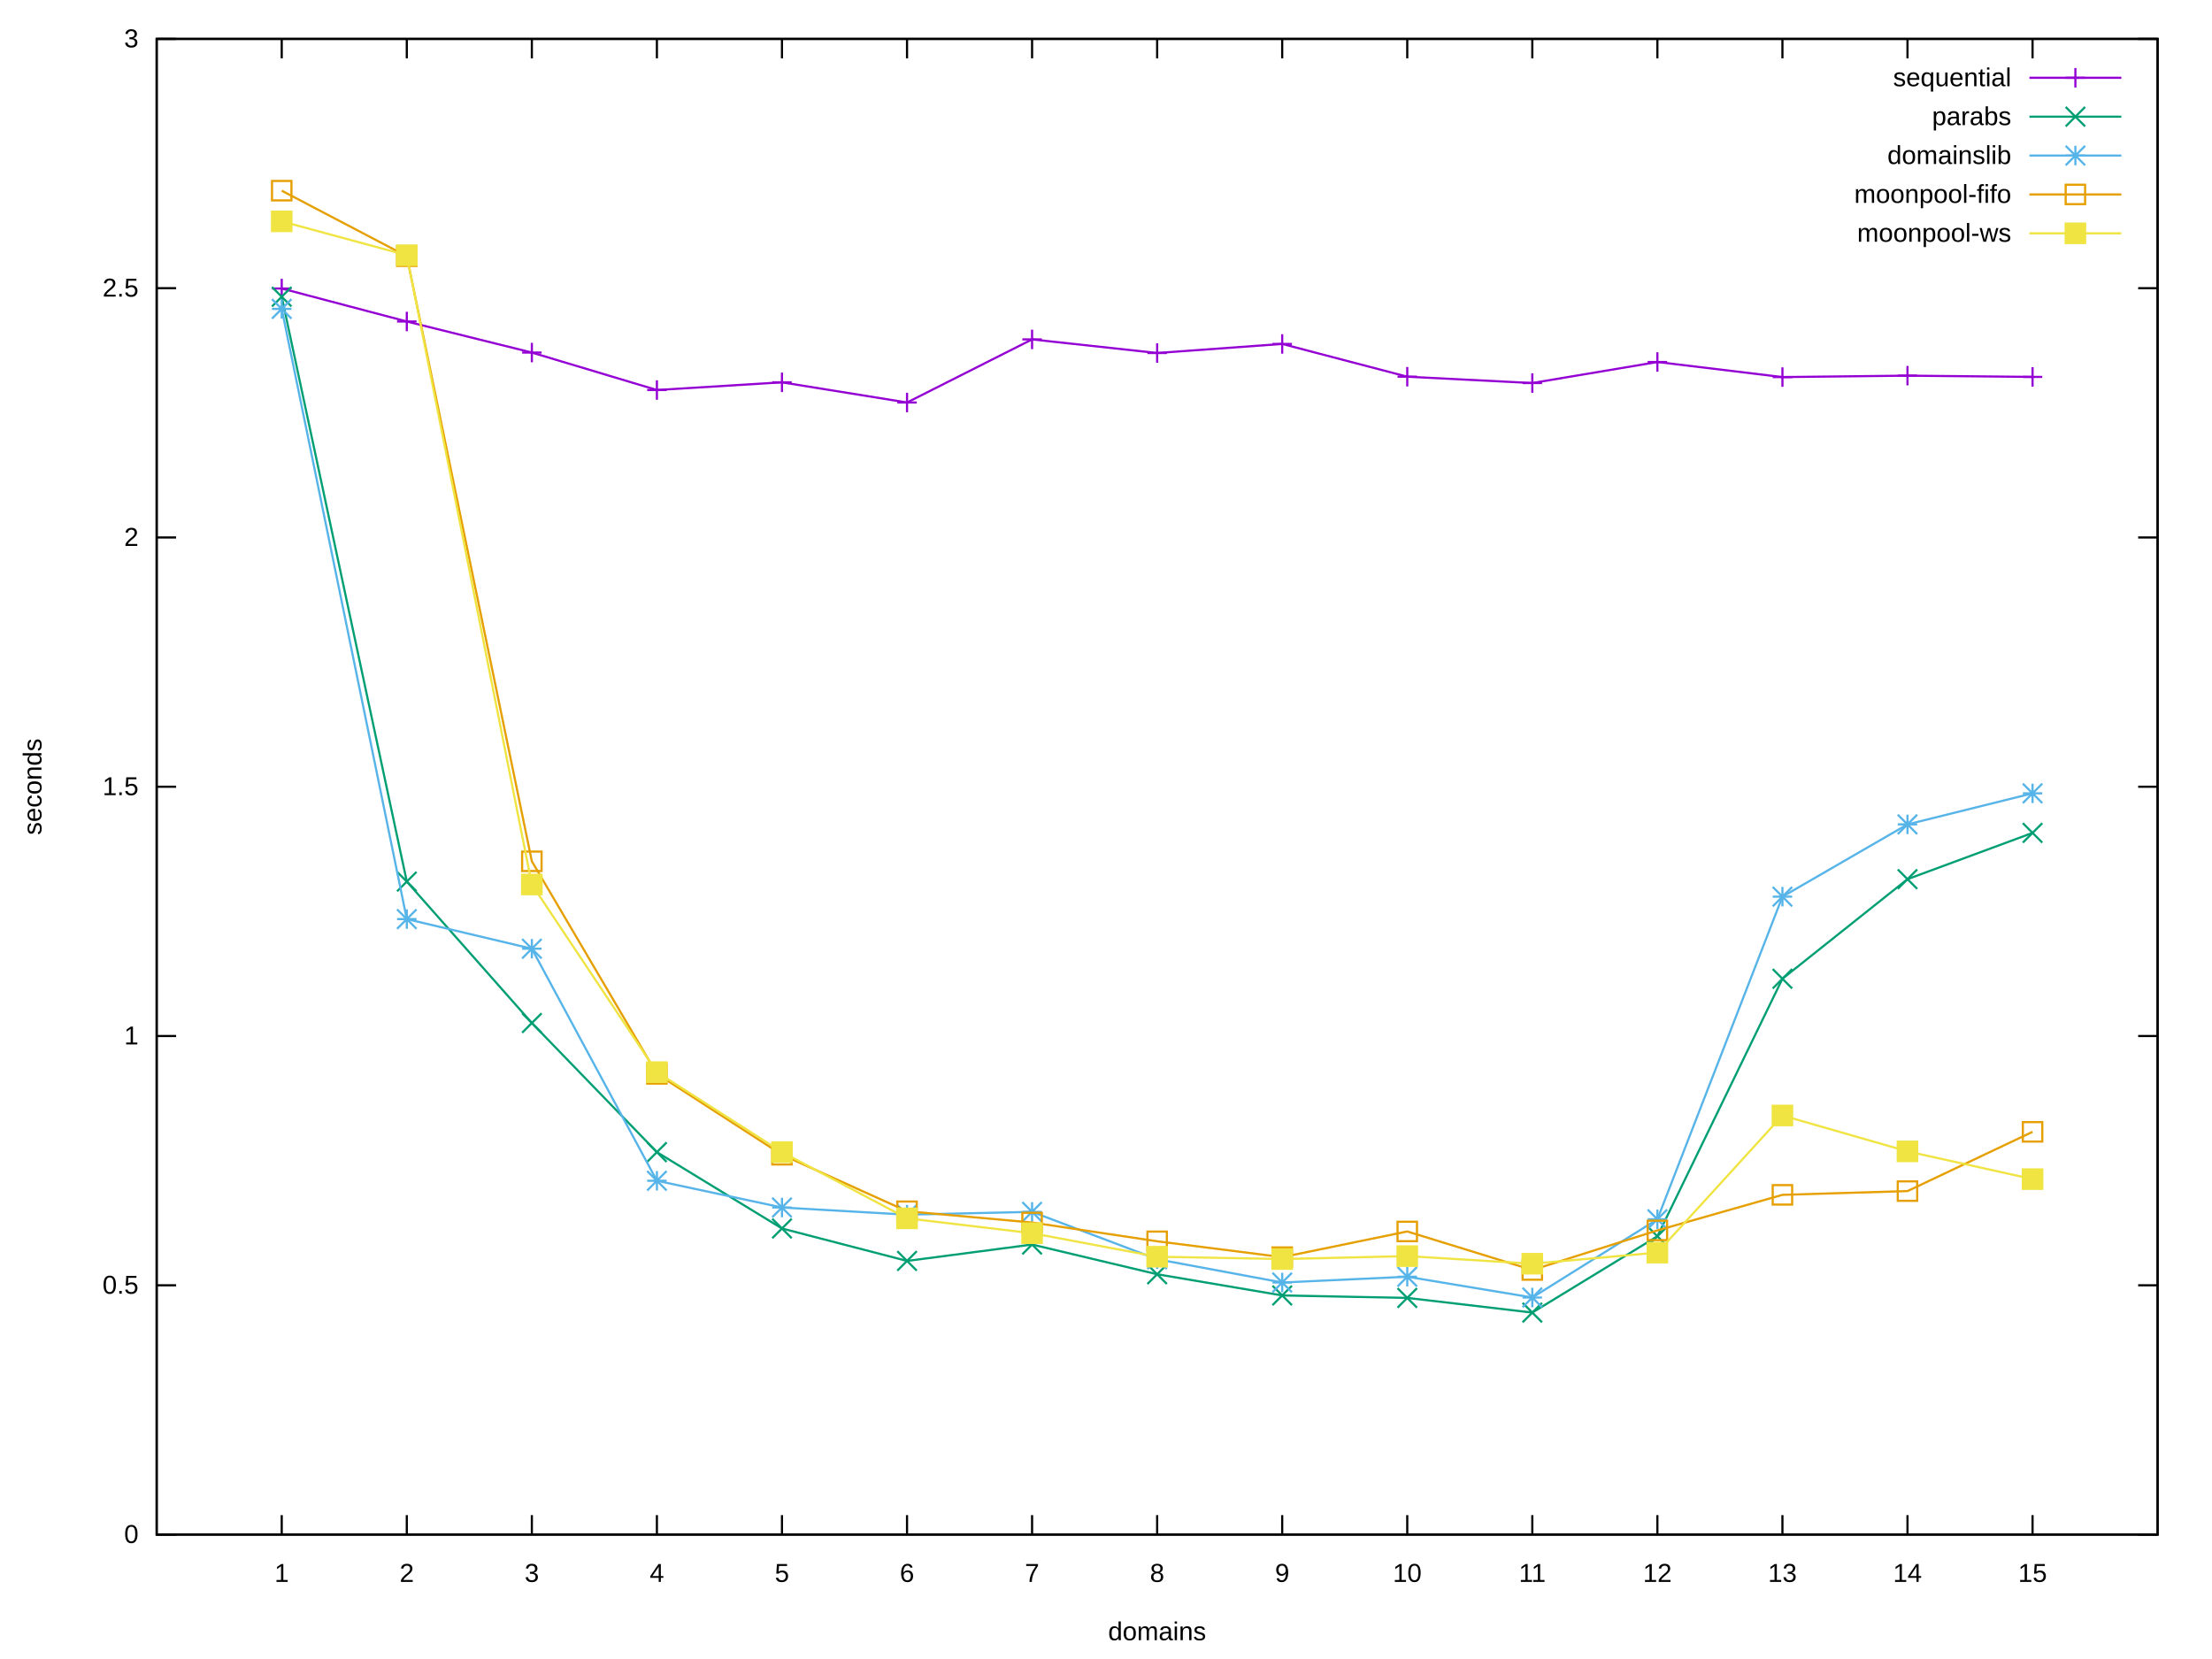
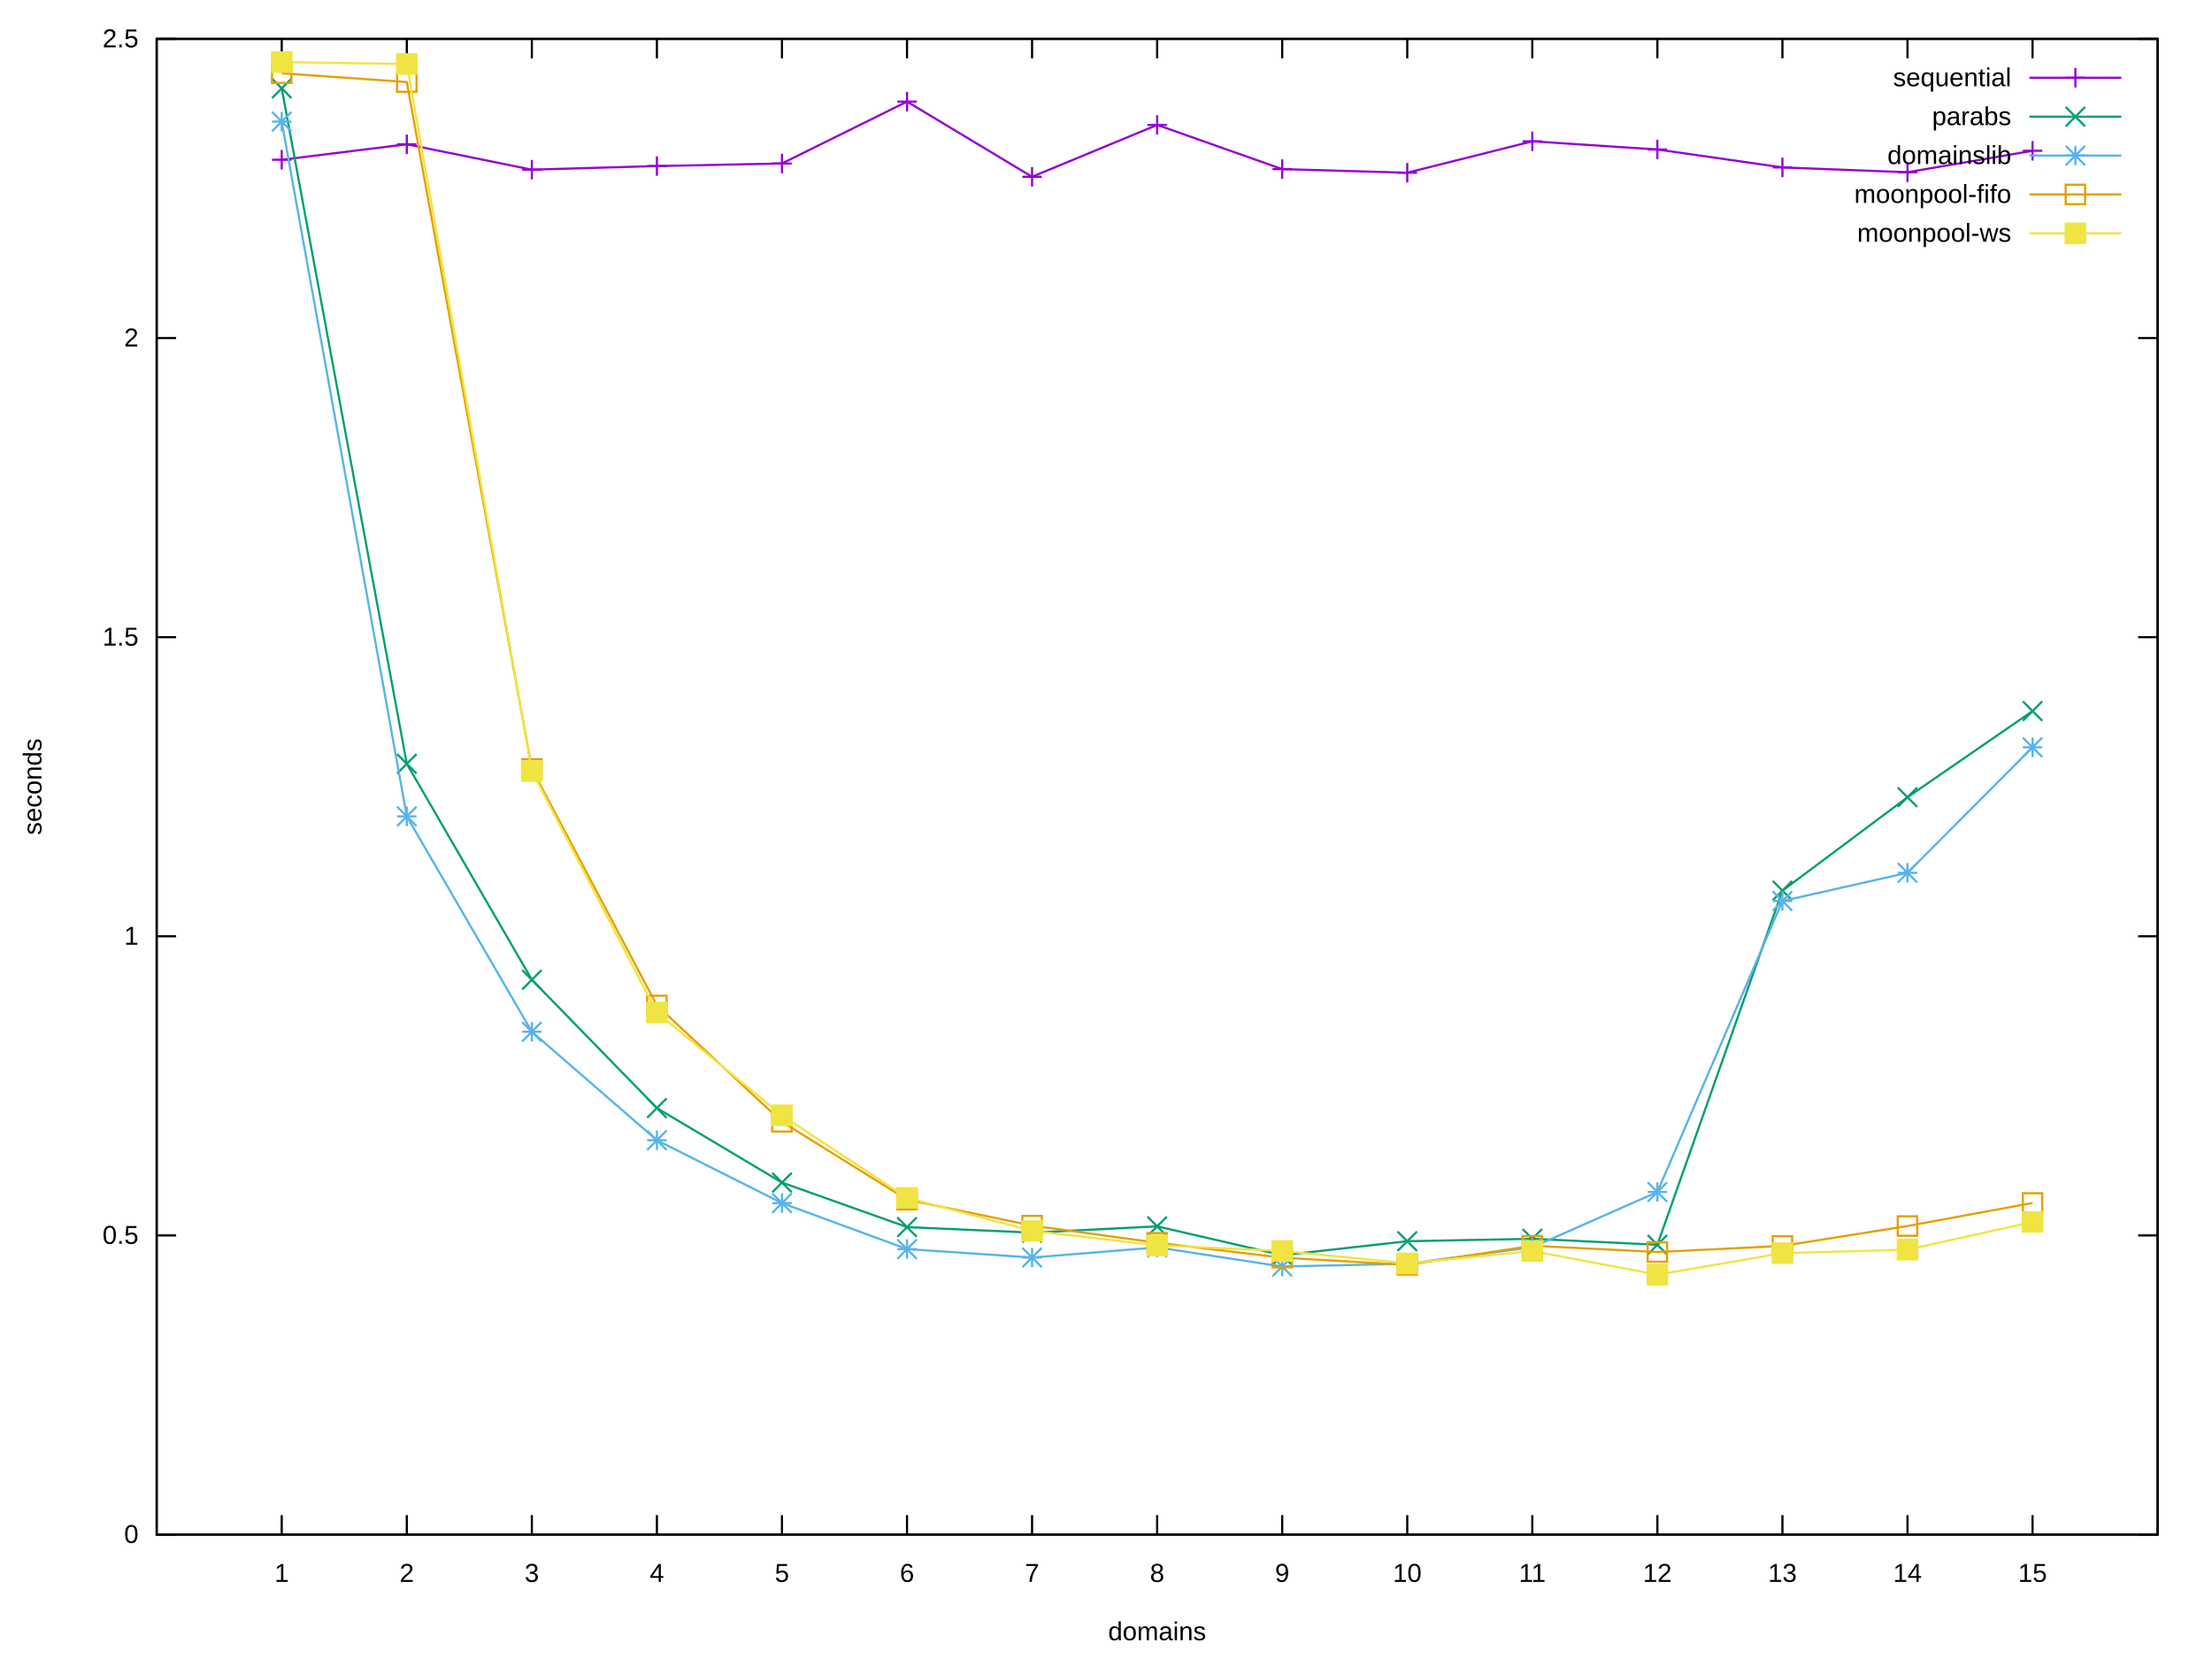
<svg xmlns="http://www.w3.org/2000/svg" xmlns:xlink="http://www.w3.org/1999/xlink" viewBox="0 0 1024 768">
  <g id="gnuplot_canvas">
    <rect x="0" y="0" width="1024" height="768" fill="#ffffff" />
    <defs>
      <circle id="gpDot" r="0.5" stroke-width="0.5" stroke="currentColor" />
      <path id="gpPt0" stroke-width="0.222" stroke="currentColor" d="M-1,0 h2 M0,-1 v2" />
      <path id="gpPt1" stroke-width="0.222" stroke="currentColor" d="M-1,-1 L1,1 M1,-1 L-1,1" />
      <path id="gpPt2" stroke-width="0.222" stroke="currentColor" d="M-1,0 L1,0 M0,-1 L0,1 M-1,-1 L1,1 M-1,1 L1,-1" />
      <rect id="gpPt3" stroke-width="0.222" stroke="currentColor" x="-1" y="-1" width="2" height="2" />
      <rect id="gpPt4" stroke-width="0.222" stroke="currentColor" fill="currentColor" x="-1" y="-1" width="2" height="2" />
      <circle id="gpPt5" stroke-width="0.222" stroke="currentColor" cx="0" cy="0" r="1" />
      <use xlink:href="#gpPt5" id="gpPt6" fill="currentColor" stroke="none" />
      <path id="gpPt7" stroke-width="0.222" stroke="currentColor" d="M0,-1.33 L-1.33,0.67 L1.33,0.67 z" />
      <use xlink:href="#gpPt7" id="gpPt8" fill="currentColor" stroke="none" />
      <use xlink:href="#gpPt7" id="gpPt9" stroke="currentColor" transform="rotate(180)" />
      <use xlink:href="#gpPt9" id="gpPt10" fill="currentColor" stroke="none" />
      <use xlink:href="#gpPt3" id="gpPt11" stroke="currentColor" transform="rotate(45)" />
      <use xlink:href="#gpPt11" id="gpPt12" fill="currentColor" stroke="none" />
      <path id="gpPt13" stroke-width="0.222" stroke="currentColor" d="M0,1.330 L1.265,0.411 L0.782,-1.067 L-0.782,-1.076 L-1.265,0.411 z" />
      <use xlink:href="#gpPt13" id="gpPt14" fill="currentColor" stroke="none" />
      <filter id="textbox" filterUnits="objectBoundingBox" x="0" y="0" height="1" width="1">
        <feFlood flood-color="#FFFFFF" flood-opacity="1" result="bgnd" />
        <feComposite in="SourceGraphic" in2="bgnd" operator="atop" />
      </filter>
      <filter id="greybox" filterUnits="objectBoundingBox" x="0" y="0" height="1" width="1">
        <feFlood flood-color="lightgrey" flood-opacity="1" result="grey" />
        <feComposite in="SourceGraphic" in2="grey" operator="atop" />
      </filter>
    </defs>
    <g fill="none" color="#FFFFFF" stroke="currentColor" stroke-width="1.00" stroke-linecap="butt" stroke-linejoin="miter">
</g>
    <g fill="none" color="black" stroke="currentColor" stroke-width="1.00" stroke-linecap="butt" stroke-linejoin="miter">
      <path stroke="black" d="M72.53,710.40 L81.53,710.40 M998.82,710.40 L989.82,710.40  " />
      <g transform="translate(64.14,714.30)" stroke="none" fill="black" font-family="Arial" font-size="12.00" text-anchor="end">
        <text>
          <tspan font-family="Arial"> 0</tspan>
        </text>
      </g>
    </g>
    <g fill="none" color="black" stroke="currentColor" stroke-width="1.00" stroke-linecap="butt" stroke-linejoin="miter">
-       <path stroke="black" d="M72.53,595.00 L81.53,595.00 M998.82,595.00 L989.82,595.00  " />
-       <g transform="translate(64.14,598.90)" stroke="none" fill="black" font-family="Arial" font-size="12.00" text-anchor="end">
+       <path stroke="black" d="M72.53,571.92 L81.53,571.92 M998.82,571.92 L989.82,571.92  " />
+       <g transform="translate(64.14,575.82)" stroke="none" fill="black" font-family="Arial" font-size="12.00" text-anchor="end">
        <text>
          <tspan font-family="Arial"> 0.5</tspan>
        </text>
      </g>
    </g>
    <g fill="none" color="black" stroke="currentColor" stroke-width="1.00" stroke-linecap="butt" stroke-linejoin="miter">
-       <path stroke="black" d="M72.53,479.60 L81.53,479.60 M998.82,479.60 L989.82,479.60  " />
-       <g transform="translate(64.14,483.50)" stroke="none" fill="black" font-family="Arial" font-size="12.00" text-anchor="end">
+       <path stroke="black" d="M72.53,433.44 L81.53,433.44 M998.82,433.44 L989.82,433.44  " />
+       <g transform="translate(64.14,437.34)" stroke="none" fill="black" font-family="Arial" font-size="12.00" text-anchor="end">
        <text>
          <tspan font-family="Arial"> 1</tspan>
        </text>
      </g>
    </g>
    <g fill="none" color="black" stroke="currentColor" stroke-width="1.00" stroke-linecap="butt" stroke-linejoin="miter">
-       <path stroke="black" d="M72.53,364.20 L81.53,364.20 M998.82,364.20 L989.82,364.20  " />
-       <g transform="translate(64.14,368.10)" stroke="none" fill="black" font-family="Arial" font-size="12.00" text-anchor="end">
+       <path stroke="black" d="M72.53,294.97 L81.53,294.97 M998.82,294.97 L989.82,294.97  " />
+       <g transform="translate(64.14,298.87)" stroke="none" fill="black" font-family="Arial" font-size="12.00" text-anchor="end">
        <text>
          <tspan font-family="Arial"> 1.5</tspan>
        </text>
      </g>
    </g>
    <g fill="none" color="black" stroke="currentColor" stroke-width="1.00" stroke-linecap="butt" stroke-linejoin="miter">
-       <path stroke="black" d="M72.53,248.81 L81.53,248.81 M998.82,248.81 L989.82,248.81  " />
-       <g transform="translate(64.14,252.71)" stroke="none" fill="black" font-family="Arial" font-size="12.00" text-anchor="end">
+       <path stroke="black" d="M72.53,156.49 L81.53,156.49 M998.82,156.49 L989.82,156.49  " />
+       <g transform="translate(64.14,160.39)" stroke="none" fill="black" font-family="Arial" font-size="12.00" text-anchor="end">
        <text>
          <tspan font-family="Arial"> 2</tspan>
-         </text>
-       </g>
-     </g>
-     <g fill="none" color="black" stroke="currentColor" stroke-width="1.00" stroke-linecap="butt" stroke-linejoin="miter">
-       <path stroke="black" d="M72.53,133.41 L81.53,133.41 M998.82,133.41 L989.82,133.41  " />
-       <g transform="translate(64.14,137.31)" stroke="none" fill="black" font-family="Arial" font-size="12.00" text-anchor="end">
-         <text>
-           <tspan font-family="Arial"> 2.5</tspan>
        </text>
      </g>
    </g>
    <g fill="none" color="black" stroke="currentColor" stroke-width="1.00" stroke-linecap="butt" stroke-linejoin="miter">
      <path stroke="black" d="M72.53,18.01 L81.53,18.01 M998.82,18.01 L989.82,18.01  " />
      <g transform="translate(64.14,21.91)" stroke="none" fill="black" font-family="Arial" font-size="12.00" text-anchor="end">
        <text>
-           <tspan font-family="Arial"> 3</tspan>
+           <tspan font-family="Arial"> 2.5</tspan>
        </text>
      </g>
    </g>
    <g fill="none" color="black" stroke="currentColor" stroke-width="1.00" stroke-linecap="butt" stroke-linejoin="miter">
      <path stroke="black" d="M130.42,710.40 L130.42,701.40 M130.42,18.01 L130.42,27.01  " />
      <g transform="translate(130.42,732.30)" stroke="none" fill="black" font-family="Arial" font-size="12.00" text-anchor="middle">
        <text>
          <tspan font-family="Arial"> 1</tspan>
        </text>
      </g>
    </g>
    <g fill="none" color="black" stroke="currentColor" stroke-width="1.00" stroke-linecap="butt" stroke-linejoin="miter">
      <path stroke="black" d="M188.32,710.40 L188.32,701.40 M188.32,18.01 L188.32,27.01  " />
      <g transform="translate(188.32,732.30)" stroke="none" fill="black" font-family="Arial" font-size="12.00" text-anchor="middle">
        <text>
          <tspan font-family="Arial"> 2</tspan>
        </text>
      </g>
    </g>
    <g fill="none" color="black" stroke="currentColor" stroke-width="1.00" stroke-linecap="butt" stroke-linejoin="miter">
      <path stroke="black" d="M246.21,710.40 L246.21,701.40 M246.21,18.01 L246.21,27.01  " />
      <g transform="translate(246.21,732.30)" stroke="none" fill="black" font-family="Arial" font-size="12.00" text-anchor="middle">
        <text>
          <tspan font-family="Arial"> 3</tspan>
        </text>
      </g>
    </g>
    <g fill="none" color="black" stroke="currentColor" stroke-width="1.00" stroke-linecap="butt" stroke-linejoin="miter">
      <path stroke="black" d="M304.10,710.40 L304.10,701.40 M304.10,18.01 L304.10,27.01  " />
      <g transform="translate(304.10,732.30)" stroke="none" fill="black" font-family="Arial" font-size="12.00" text-anchor="middle">
        <text>
          <tspan font-family="Arial"> 4</tspan>
        </text>
      </g>
    </g>
    <g fill="none" color="black" stroke="currentColor" stroke-width="1.00" stroke-linecap="butt" stroke-linejoin="miter">
      <path stroke="black" d="M362.00,710.40 L362.00,701.40 M362.00,18.01 L362.00,27.01  " />
      <g transform="translate(362.00,732.30)" stroke="none" fill="black" font-family="Arial" font-size="12.00" text-anchor="middle">
        <text>
          <tspan font-family="Arial"> 5</tspan>
        </text>
      </g>
    </g>
    <g fill="none" color="black" stroke="currentColor" stroke-width="1.00" stroke-linecap="butt" stroke-linejoin="miter">
      <path stroke="black" d="M419.89,710.40 L419.89,701.40 M419.89,18.01 L419.89,27.01  " />
      <g transform="translate(419.89,732.30)" stroke="none" fill="black" font-family="Arial" font-size="12.00" text-anchor="middle">
        <text>
          <tspan font-family="Arial"> 6</tspan>
        </text>
      </g>
    </g>
    <g fill="none" color="black" stroke="currentColor" stroke-width="1.00" stroke-linecap="butt" stroke-linejoin="miter">
      <path stroke="black" d="M477.78,710.40 L477.78,701.40 M477.78,18.01 L477.78,27.01  " />
      <g transform="translate(477.78,732.30)" stroke="none" fill="black" font-family="Arial" font-size="12.00" text-anchor="middle">
        <text>
          <tspan font-family="Arial"> 7</tspan>
        </text>
      </g>
    </g>
    <g fill="none" color="black" stroke="currentColor" stroke-width="1.00" stroke-linecap="butt" stroke-linejoin="miter">
      <path stroke="black" d="M535.68,710.40 L535.68,701.40 M535.68,18.01 L535.68,27.01  " />
      <g transform="translate(535.68,732.30)" stroke="none" fill="black" font-family="Arial" font-size="12.00" text-anchor="middle">
        <text>
          <tspan font-family="Arial"> 8</tspan>
        </text>
      </g>
    </g>
    <g fill="none" color="black" stroke="currentColor" stroke-width="1.00" stroke-linecap="butt" stroke-linejoin="miter">
      <path stroke="black" d="M593.57,710.40 L593.57,701.40 M593.57,18.01 L593.57,27.01  " />
      <g transform="translate(593.57,732.30)" stroke="none" fill="black" font-family="Arial" font-size="12.00" text-anchor="middle">
        <text>
          <tspan font-family="Arial"> 9</tspan>
        </text>
      </g>
    </g>
    <g fill="none" color="black" stroke="currentColor" stroke-width="1.00" stroke-linecap="butt" stroke-linejoin="miter">
      <path stroke="black" d="M651.46,710.40 L651.46,701.40 M651.46,18.01 L651.46,27.01  " />
      <g transform="translate(651.46,732.30)" stroke="none" fill="black" font-family="Arial" font-size="12.00" text-anchor="middle">
        <text>
          <tspan font-family="Arial"> 10</tspan>
        </text>
      </g>
    </g>
    <g fill="none" color="black" stroke="currentColor" stroke-width="1.00" stroke-linecap="butt" stroke-linejoin="miter">
      <path stroke="black" d="M709.35,710.40 L709.35,701.40 M709.35,18.01 L709.35,27.01  " />
      <g transform="translate(709.35,732.30)" stroke="none" fill="black" font-family="Arial" font-size="12.00" text-anchor="middle">
        <text>
          <tspan font-family="Arial"> 11</tspan>
        </text>
      </g>
    </g>
    <g fill="none" color="black" stroke="currentColor" stroke-width="1.00" stroke-linecap="butt" stroke-linejoin="miter">
      <path stroke="black" d="M767.25,710.40 L767.25,701.40 M767.25,18.01 L767.25,27.01  " />
      <g transform="translate(767.25,732.30)" stroke="none" fill="black" font-family="Arial" font-size="12.00" text-anchor="middle">
        <text>
          <tspan font-family="Arial"> 12</tspan>
        </text>
      </g>
    </g>
    <g fill="none" color="black" stroke="currentColor" stroke-width="1.00" stroke-linecap="butt" stroke-linejoin="miter">
      <path stroke="black" d="M825.14,710.40 L825.14,701.40 M825.14,18.01 L825.14,27.01  " />
      <g transform="translate(825.14,732.30)" stroke="none" fill="black" font-family="Arial" font-size="12.00" text-anchor="middle">
        <text>
          <tspan font-family="Arial"> 13</tspan>
        </text>
      </g>
    </g>
    <g fill="none" color="black" stroke="currentColor" stroke-width="1.00" stroke-linecap="butt" stroke-linejoin="miter">
      <path stroke="black" d="M883.03,710.40 L883.03,701.40 M883.03,18.01 L883.03,27.01  " />
      <g transform="translate(883.03,732.30)" stroke="none" fill="black" font-family="Arial" font-size="12.00" text-anchor="middle">
        <text>
          <tspan font-family="Arial"> 14</tspan>
        </text>
      </g>
    </g>
    <g fill="none" color="black" stroke="currentColor" stroke-width="1.00" stroke-linecap="butt" stroke-linejoin="miter">
      <path stroke="black" d="M940.93,710.40 L940.93,701.40 M940.93,18.01 L940.93,27.01  " />
      <g transform="translate(940.93,732.30)" stroke="none" fill="black" font-family="Arial" font-size="12.00" text-anchor="middle">
        <text>
          <tspan font-family="Arial"> 15</tspan>
        </text>
      </g>
    </g>
    <g fill="none" color="black" stroke="currentColor" stroke-width="1.00" stroke-linecap="butt" stroke-linejoin="miter">
</g>
    <g fill="none" color="black" stroke="currentColor" stroke-width="1.00" stroke-linecap="butt" stroke-linejoin="miter">
      <path stroke="black" d="M72.53,18.01 L72.53,710.40 L998.82,710.40 L998.82,18.01 L72.53,18.01 Z  " />
    </g>
    <g fill="none" color="black" stroke="currentColor" stroke-width="1.00" stroke-linecap="butt" stroke-linejoin="miter">
</g>
    <g id="gnuplot_plot_1">
      <g fill="none" color="black" stroke="currentColor" stroke-width="1.00" stroke-linecap="butt" stroke-linejoin="miter">
        <g transform="translate(931.09,39.91)" stroke="none" fill="black" font-family="Arial" font-size="12.00" text-anchor="end">
          <text>
            <tspan font-family="Arial">sequential</tspan>
          </text>
        </g>
      </g>
      <g fill="none" color="black" stroke="currentColor" stroke-width="1.00" stroke-linecap="butt" stroke-linejoin="miter">
-         <path stroke="rgb(148,   0, 211)" d="M939.48,36.01 L982.04,36.01 M130.42,133.56 L188.32,148.83 L246.21,163.21 L304.10,180.55 L362.00,176.99 L419.89,186.33   L477.78,157.12 L535.68,163.42 L593.57,159.22 L651.46,174.38 L709.35,177.32 L767.25,167.58 L825.14,174.56 L883.03,173.90   L940.93,174.48  " />
-         <use xlink:href="#gpPt0" transform="translate(130.42,133.56) scale(4.50)" color="rgb(148,   0, 211)" />
-         <use xlink:href="#gpPt0" transform="translate(188.32,148.83) scale(4.50)" color="rgb(148,   0, 211)" />
-         <use xlink:href="#gpPt0" transform="translate(246.21,163.21) scale(4.50)" color="rgb(148,   0, 211)" />
-         <use xlink:href="#gpPt0" transform="translate(304.10,180.55) scale(4.50)" color="rgb(148,   0, 211)" />
-         <use xlink:href="#gpPt0" transform="translate(362.00,176.99) scale(4.50)" color="rgb(148,   0, 211)" />
-         <use xlink:href="#gpPt0" transform="translate(419.89,186.33) scale(4.50)" color="rgb(148,   0, 211)" />
-         <use xlink:href="#gpPt0" transform="translate(477.78,157.12) scale(4.50)" color="rgb(148,   0, 211)" />
-         <use xlink:href="#gpPt0" transform="translate(535.68,163.42) scale(4.50)" color="rgb(148,   0, 211)" />
-         <use xlink:href="#gpPt0" transform="translate(593.57,159.22) scale(4.50)" color="rgb(148,   0, 211)" />
-         <use xlink:href="#gpPt0" transform="translate(651.46,174.38) scale(4.50)" color="rgb(148,   0, 211)" />
-         <use xlink:href="#gpPt0" transform="translate(709.35,177.32) scale(4.50)" color="rgb(148,   0, 211)" />
-         <use xlink:href="#gpPt0" transform="translate(767.25,167.58) scale(4.50)" color="rgb(148,   0, 211)" />
-         <use xlink:href="#gpPt0" transform="translate(825.14,174.56) scale(4.50)" color="rgb(148,   0, 211)" />
-         <use xlink:href="#gpPt0" transform="translate(883.03,173.90) scale(4.50)" color="rgb(148,   0, 211)" />
-         <use xlink:href="#gpPt0" transform="translate(940.93,174.48) scale(4.50)" color="rgb(148,   0, 211)" />
+         <path stroke="rgb(148,   0, 211)" d="M939.48,36.01 L982.04,36.01 M130.42,73.95 L188.32,66.79 L246.21,78.54 L304.10,76.87 L362.00,75.69 L419.89,47.04   L477.78,81.84 L535.68,57.83 L593.57,78.28 L651.46,79.96 L709.35,65.42 L767.25,69.20 L825.14,77.50 L883.03,79.74   L940.93,69.80  " />
+         <use xlink:href="#gpPt0" transform="translate(130.42,73.95) scale(4.50)" color="rgb(148,   0, 211)" />
+         <use xlink:href="#gpPt0" transform="translate(188.32,66.79) scale(4.50)" color="rgb(148,   0, 211)" />
+         <use xlink:href="#gpPt0" transform="translate(246.21,78.54) scale(4.50)" color="rgb(148,   0, 211)" />
+         <use xlink:href="#gpPt0" transform="translate(304.10,76.87) scale(4.50)" color="rgb(148,   0, 211)" />
+         <use xlink:href="#gpPt0" transform="translate(362.00,75.69) scale(4.50)" color="rgb(148,   0, 211)" />
+         <use xlink:href="#gpPt0" transform="translate(419.89,47.04) scale(4.50)" color="rgb(148,   0, 211)" />
+         <use xlink:href="#gpPt0" transform="translate(477.78,81.84) scale(4.50)" color="rgb(148,   0, 211)" />
+         <use xlink:href="#gpPt0" transform="translate(535.68,57.83) scale(4.50)" color="rgb(148,   0, 211)" />
+         <use xlink:href="#gpPt0" transform="translate(593.57,78.28) scale(4.50)" color="rgb(148,   0, 211)" />
+         <use xlink:href="#gpPt0" transform="translate(651.46,79.96) scale(4.50)" color="rgb(148,   0, 211)" />
+         <use xlink:href="#gpPt0" transform="translate(709.35,65.42) scale(4.50)" color="rgb(148,   0, 211)" />
+         <use xlink:href="#gpPt0" transform="translate(767.25,69.20) scale(4.50)" color="rgb(148,   0, 211)" />
+         <use xlink:href="#gpPt0" transform="translate(825.14,77.50) scale(4.50)" color="rgb(148,   0, 211)" />
+         <use xlink:href="#gpPt0" transform="translate(883.03,79.74) scale(4.50)" color="rgb(148,   0, 211)" />
+         <use xlink:href="#gpPt0" transform="translate(940.93,69.80) scale(4.50)" color="rgb(148,   0, 211)" />
        <use xlink:href="#gpPt0" transform="translate(960.76,36.01) scale(4.50)" color="rgb(148,   0, 211)" />
      </g>
    </g>
    <g id="gnuplot_plot_2">
      <g fill="none" color="black" stroke="currentColor" stroke-width="1.00" stroke-linecap="butt" stroke-linejoin="miter">
        <g transform="translate(931.09,57.91)" stroke="none" fill="black" font-family="Arial" font-size="12.00" text-anchor="end">
          <text>
            <tspan font-family="Arial">parabs</tspan>
          </text>
        </g>
      </g>
      <g fill="none" color="black" stroke="currentColor" stroke-width="1.00" stroke-linecap="butt" stroke-linejoin="miter">
-         <path stroke="rgb(  0, 158, 115)" d="M939.48,54.01 L982.04,54.01 M130.42,137.37 L188.32,408.11 L246.21,473.58 L304.10,533.36 L362.00,568.70 L419.89,583.72   L477.78,576.13 L535.68,589.89 L593.57,599.70 L651.46,600.84 L709.35,607.63 L767.25,572.31 L825.14,453.09 L883.03,406.99   L940.93,385.57  " />
-         <use xlink:href="#gpPt1" transform="translate(130.42,137.37) scale(4.50)" color="rgb(  0, 158, 115)" />
-         <use xlink:href="#gpPt1" transform="translate(188.32,408.11) scale(4.50)" color="rgb(  0, 158, 115)" />
-         <use xlink:href="#gpPt1" transform="translate(246.21,473.58) scale(4.50)" color="rgb(  0, 158, 115)" />
-         <use xlink:href="#gpPt1" transform="translate(304.10,533.36) scale(4.50)" color="rgb(  0, 158, 115)" />
-         <use xlink:href="#gpPt1" transform="translate(362.00,568.70) scale(4.50)" color="rgb(  0, 158, 115)" />
-         <use xlink:href="#gpPt1" transform="translate(419.89,583.72) scale(4.50)" color="rgb(  0, 158, 115)" />
-         <use xlink:href="#gpPt1" transform="translate(477.78,576.13) scale(4.50)" color="rgb(  0, 158, 115)" />
-         <use xlink:href="#gpPt1" transform="translate(535.68,589.89) scale(4.50)" color="rgb(  0, 158, 115)" />
-         <use xlink:href="#gpPt1" transform="translate(593.57,599.70) scale(4.50)" color="rgb(  0, 158, 115)" />
-         <use xlink:href="#gpPt1" transform="translate(651.46,600.84) scale(4.50)" color="rgb(  0, 158, 115)" />
-         <use xlink:href="#gpPt1" transform="translate(709.35,607.63) scale(4.50)" color="rgb(  0, 158, 115)" />
-         <use xlink:href="#gpPt1" transform="translate(767.25,572.31) scale(4.50)" color="rgb(  0, 158, 115)" />
-         <use xlink:href="#gpPt1" transform="translate(825.14,453.09) scale(4.50)" color="rgb(  0, 158, 115)" />
-         <use xlink:href="#gpPt1" transform="translate(883.03,406.99) scale(4.50)" color="rgb(  0, 158, 115)" />
-         <use xlink:href="#gpPt1" transform="translate(940.93,385.57) scale(4.50)" color="rgb(  0, 158, 115)" />
+         <path stroke="rgb(  0, 158, 115)" d="M939.48,54.01 L982.04,54.01 M130.42,40.91 L188.32,353.59 L246.21,453.57 L304.10,512.96 L362.00,547.44 L419.89,568.06   L477.78,570.63 L535.68,567.71 L593.57,581.07 L651.46,574.60 L709.35,573.47 L767.25,576.24 L825.14,412.31 L883.03,369.06   L940.93,329.16  " />
+         <use xlink:href="#gpPt1" transform="translate(130.42,40.91) scale(4.50)" color="rgb(  0, 158, 115)" />
+         <use xlink:href="#gpPt1" transform="translate(188.32,353.59) scale(4.50)" color="rgb(  0, 158, 115)" />
+         <use xlink:href="#gpPt1" transform="translate(246.21,453.57) scale(4.50)" color="rgb(  0, 158, 115)" />
+         <use xlink:href="#gpPt1" transform="translate(304.10,512.96) scale(4.50)" color="rgb(  0, 158, 115)" />
+         <use xlink:href="#gpPt1" transform="translate(362.00,547.44) scale(4.50)" color="rgb(  0, 158, 115)" />
+         <use xlink:href="#gpPt1" transform="translate(419.89,568.06) scale(4.50)" color="rgb(  0, 158, 115)" />
+         <use xlink:href="#gpPt1" transform="translate(477.78,570.63) scale(4.50)" color="rgb(  0, 158, 115)" />
+         <use xlink:href="#gpPt1" transform="translate(535.68,567.71) scale(4.50)" color="rgb(  0, 158, 115)" />
+         <use xlink:href="#gpPt1" transform="translate(593.57,581.07) scale(4.50)" color="rgb(  0, 158, 115)" />
+         <use xlink:href="#gpPt1" transform="translate(651.46,574.60) scale(4.50)" color="rgb(  0, 158, 115)" />
+         <use xlink:href="#gpPt1" transform="translate(709.35,573.47) scale(4.50)" color="rgb(  0, 158, 115)" />
+         <use xlink:href="#gpPt1" transform="translate(767.25,576.24) scale(4.50)" color="rgb(  0, 158, 115)" />
+         <use xlink:href="#gpPt1" transform="translate(825.14,412.31) scale(4.50)" color="rgb(  0, 158, 115)" />
+         <use xlink:href="#gpPt1" transform="translate(883.03,369.06) scale(4.50)" color="rgb(  0, 158, 115)" />
+         <use xlink:href="#gpPt1" transform="translate(940.93,329.16) scale(4.50)" color="rgb(  0, 158, 115)" />
        <use xlink:href="#gpPt1" transform="translate(960.76,54.01) scale(4.50)" color="rgb(  0, 158, 115)" />
      </g>
    </g>
    <g id="gnuplot_plot_3">
      <g fill="none" color="black" stroke="currentColor" stroke-width="1.00" stroke-linecap="butt" stroke-linejoin="miter">
        <g transform="translate(931.09,75.91)" stroke="none" fill="black" font-family="Arial" font-size="12.00" text-anchor="end">
          <text>
            <tspan font-family="Arial">domainslib</tspan>
          </text>
        </g>
      </g>
      <g fill="none" color="black" stroke="currentColor" stroke-width="1.00" stroke-linecap="butt" stroke-linejoin="miter">
-         <path stroke="rgb( 86, 180, 233)" d="M939.48,72.01 L982.04,72.01 M130.42,142.99 L188.32,425.48 L246.21,439.19 L304.10,546.61 L362.00,558.99 L419.89,562.30   L477.78,561.01 L535.68,582.94 L593.57,593.71 L651.46,591.03 L709.35,600.66 L767.25,564.44 L825.14,415.09 L883.03,381.63   L940.93,367.26  " />
-         <use xlink:href="#gpPt2" transform="translate(130.42,142.99) scale(4.50)" color="rgb( 86, 180, 233)" />
-         <use xlink:href="#gpPt2" transform="translate(188.32,425.48) scale(4.50)" color="rgb( 86, 180, 233)" />
-         <use xlink:href="#gpPt2" transform="translate(246.21,439.19) scale(4.50)" color="rgb( 86, 180, 233)" />
-         <use xlink:href="#gpPt2" transform="translate(304.10,546.61) scale(4.50)" color="rgb( 86, 180, 233)" />
-         <use xlink:href="#gpPt2" transform="translate(362.00,558.99) scale(4.50)" color="rgb( 86, 180, 233)" />
-         <use xlink:href="#gpPt2" transform="translate(419.89,562.30) scale(4.50)" color="rgb( 86, 180, 233)" />
-         <use xlink:href="#gpPt2" transform="translate(477.78,561.01) scale(4.50)" color="rgb( 86, 180, 233)" />
-         <use xlink:href="#gpPt2" transform="translate(535.68,582.94) scale(4.50)" color="rgb( 86, 180, 233)" />
-         <use xlink:href="#gpPt2" transform="translate(593.57,593.71) scale(4.50)" color="rgb( 86, 180, 233)" />
-         <use xlink:href="#gpPt2" transform="translate(651.46,591.03) scale(4.50)" color="rgb( 86, 180, 233)" />
-         <use xlink:href="#gpPt2" transform="translate(709.35,600.66) scale(4.50)" color="rgb( 86, 180, 233)" />
-         <use xlink:href="#gpPt2" transform="translate(767.25,564.44) scale(4.50)" color="rgb( 86, 180, 233)" />
-         <use xlink:href="#gpPt2" transform="translate(825.14,415.09) scale(4.50)" color="rgb( 86, 180, 233)" />
-         <use xlink:href="#gpPt2" transform="translate(883.03,381.63) scale(4.50)" color="rgb( 86, 180, 233)" />
-         <use xlink:href="#gpPt2" transform="translate(940.93,367.26) scale(4.50)" color="rgb( 86, 180, 233)" />
+         <path stroke="rgb( 86, 180, 233)" d="M939.48,72.01 L982.04,72.01 M130.42,56.29 L188.32,377.93 L246.21,477.63 L304.10,527.86 L362.00,556.95 L419.89,578.25   L477.78,582.15 L535.68,577.44 L593.57,586.31 L651.46,585.03 L709.35,577.41 L767.25,551.81 L825.14,417.10 L883.03,404.04   L940.93,345.95  " />
+         <use xlink:href="#gpPt2" transform="translate(130.42,56.29) scale(4.50)" color="rgb( 86, 180, 233)" />
+         <use xlink:href="#gpPt2" transform="translate(188.32,377.93) scale(4.50)" color="rgb( 86, 180, 233)" />
+         <use xlink:href="#gpPt2" transform="translate(246.21,477.63) scale(4.50)" color="rgb( 86, 180, 233)" />
+         <use xlink:href="#gpPt2" transform="translate(304.10,527.86) scale(4.50)" color="rgb( 86, 180, 233)" />
+         <use xlink:href="#gpPt2" transform="translate(362.00,556.95) scale(4.50)" color="rgb( 86, 180, 233)" />
+         <use xlink:href="#gpPt2" transform="translate(419.89,578.25) scale(4.50)" color="rgb( 86, 180, 233)" />
+         <use xlink:href="#gpPt2" transform="translate(477.78,582.15) scale(4.50)" color="rgb( 86, 180, 233)" />
+         <use xlink:href="#gpPt2" transform="translate(535.68,577.44) scale(4.50)" color="rgb( 86, 180, 233)" />
+         <use xlink:href="#gpPt2" transform="translate(593.57,586.31) scale(4.50)" color="rgb( 86, 180, 233)" />
+         <use xlink:href="#gpPt2" transform="translate(651.46,585.03) scale(4.50)" color="rgb( 86, 180, 233)" />
+         <use xlink:href="#gpPt2" transform="translate(709.35,577.41) scale(4.50)" color="rgb( 86, 180, 233)" />
+         <use xlink:href="#gpPt2" transform="translate(767.25,551.81) scale(4.50)" color="rgb( 86, 180, 233)" />
+         <use xlink:href="#gpPt2" transform="translate(825.14,417.10) scale(4.50)" color="rgb( 86, 180, 233)" />
+         <use xlink:href="#gpPt2" transform="translate(883.03,404.04) scale(4.50)" color="rgb( 86, 180, 233)" />
+         <use xlink:href="#gpPt2" transform="translate(940.93,345.95) scale(4.50)" color="rgb( 86, 180, 233)" />
        <use xlink:href="#gpPt2" transform="translate(960.76,72.01) scale(4.50)" color="rgb( 86, 180, 233)" />
      </g>
    </g>
    <g id="gnuplot_plot_4">
      <g fill="none" color="black" stroke="currentColor" stroke-width="1.00" stroke-linecap="butt" stroke-linejoin="miter">
        <g transform="translate(931.09,93.91)" stroke="none" fill="black" font-family="Arial" font-size="12.00" text-anchor="end">
          <text>
            <tspan font-family="Arial">moonpool-fifo</tspan>
          </text>
        </g>
      </g>
      <g fill="none" color="black" stroke="currentColor" stroke-width="1.00" stroke-linecap="butt" stroke-linejoin="miter">
-         <path stroke="rgb(230, 159,   0)" d="M939.48,90.01 L982.04,90.01 M130.42,88.27 L188.32,118.60 L246.21,398.72 L304.10,497.13 L362.00,534.57 L419.89,560.72   L477.78,565.94 L535.68,574.63 L593.57,581.97 L651.46,570.08 L709.35,587.92 L767.25,569.59 L825.14,553.13 L883.03,551.39   L940.93,523.96  " />
-         <use xlink:href="#gpPt3" transform="translate(130.42,88.27) scale(4.50)" color="rgb(230, 159,   0)" />
-         <use xlink:href="#gpPt3" transform="translate(188.32,118.60) scale(4.50)" color="rgb(230, 159,   0)" />
-         <use xlink:href="#gpPt3" transform="translate(246.21,398.72) scale(4.50)" color="rgb(230, 159,   0)" />
-         <use xlink:href="#gpPt3" transform="translate(304.10,497.13) scale(4.50)" color="rgb(230, 159,   0)" />
-         <use xlink:href="#gpPt3" transform="translate(362.00,534.57) scale(4.50)" color="rgb(230, 159,   0)" />
-         <use xlink:href="#gpPt3" transform="translate(419.89,560.72) scale(4.50)" color="rgb(230, 159,   0)" />
-         <use xlink:href="#gpPt3" transform="translate(477.78,565.94) scale(4.50)" color="rgb(230, 159,   0)" />
-         <use xlink:href="#gpPt3" transform="translate(535.68,574.63) scale(4.50)" color="rgb(230, 159,   0)" />
-         <use xlink:href="#gpPt3" transform="translate(593.57,581.97) scale(4.50)" color="rgb(230, 159,   0)" />
-         <use xlink:href="#gpPt3" transform="translate(651.46,570.08) scale(4.50)" color="rgb(230, 159,   0)" />
-         <use xlink:href="#gpPt3" transform="translate(709.35,587.92) scale(4.50)" color="rgb(230, 159,   0)" />
-         <use xlink:href="#gpPt3" transform="translate(767.25,569.59) scale(4.50)" color="rgb(230, 159,   0)" />
-         <use xlink:href="#gpPt3" transform="translate(825.14,553.13) scale(4.50)" color="rgb(230, 159,   0)" />
-         <use xlink:href="#gpPt3" transform="translate(883.03,551.39) scale(4.50)" color="rgb(230, 159,   0)" />
-         <use xlink:href="#gpPt3" transform="translate(940.93,523.96) scale(4.50)" color="rgb(230, 159,   0)" />
+         <path stroke="rgb(230, 159,   0)" d="M939.48,90.01 L982.04,90.01 M130.42,33.92 L188.32,37.98 L246.21,355.95 L304.10,465.47 L362.00,519.32 L419.89,555.36   L477.78,567.37 L535.68,575.32 L593.57,582.21 L651.46,585.53 L709.35,576.69 L767.25,579.59 L825.14,576.78 L883.03,567.56   L940.93,556.88  " />
+         <use xlink:href="#gpPt3" transform="translate(130.42,33.92) scale(4.50)" color="rgb(230, 159,   0)" />
+         <use xlink:href="#gpPt3" transform="translate(188.32,37.98) scale(4.50)" color="rgb(230, 159,   0)" />
+         <use xlink:href="#gpPt3" transform="translate(246.21,355.95) scale(4.50)" color="rgb(230, 159,   0)" />
+         <use xlink:href="#gpPt3" transform="translate(304.10,465.47) scale(4.50)" color="rgb(230, 159,   0)" />
+         <use xlink:href="#gpPt3" transform="translate(362.00,519.32) scale(4.50)" color="rgb(230, 159,   0)" />
+         <use xlink:href="#gpPt3" transform="translate(419.89,555.36) scale(4.50)" color="rgb(230, 159,   0)" />
+         <use xlink:href="#gpPt3" transform="translate(477.78,567.37) scale(4.50)" color="rgb(230, 159,   0)" />
+         <use xlink:href="#gpPt3" transform="translate(535.68,575.32) scale(4.50)" color="rgb(230, 159,   0)" />
+         <use xlink:href="#gpPt3" transform="translate(593.57,582.21) scale(4.50)" color="rgb(230, 159,   0)" />
+         <use xlink:href="#gpPt3" transform="translate(651.46,585.53) scale(4.50)" color="rgb(230, 159,   0)" />
+         <use xlink:href="#gpPt3" transform="translate(709.35,576.69) scale(4.50)" color="rgb(230, 159,   0)" />
+         <use xlink:href="#gpPt3" transform="translate(767.25,579.59) scale(4.50)" color="rgb(230, 159,   0)" />
+         <use xlink:href="#gpPt3" transform="translate(825.14,576.78) scale(4.50)" color="rgb(230, 159,   0)" />
+         <use xlink:href="#gpPt3" transform="translate(883.03,567.56) scale(4.50)" color="rgb(230, 159,   0)" />
+         <use xlink:href="#gpPt3" transform="translate(940.93,556.88) scale(4.50)" color="rgb(230, 159,   0)" />
        <use xlink:href="#gpPt3" transform="translate(960.76,90.01) scale(4.50)" color="rgb(230, 159,   0)" />
      </g>
    </g>
    <g id="gnuplot_plot_5">
      <g fill="none" color="black" stroke="currentColor" stroke-width="1.00" stroke-linecap="butt" stroke-linejoin="miter">
        <g transform="translate(931.09,111.91)" stroke="none" fill="black" font-family="Arial" font-size="12.00" text-anchor="end">
          <text>
            <tspan font-family="Arial">moonpool-ws</tspan>
          </text>
        </g>
      </g>
      <g fill="none" color="black" stroke="currentColor" stroke-width="1.00" stroke-linecap="butt" stroke-linejoin="miter">
-         <path stroke="rgb(240, 228,  66)" d="M939.48,108.01 L982.04,108.01 M130.42,102.47 L188.32,118.16 L246.21,409.46 L304.10,496.32 L362.00,533.34 L419.89,564.01   L477.78,570.89 L535.68,581.77 L593.57,582.85 L651.46,581.49 L709.35,585.01 L767.25,579.88 L825.14,516.39 L883.03,533.01   L940.93,545.85  " />
-         <use xlink:href="#gpPt4" transform="translate(130.42,102.47) scale(4.50)" color="rgb(240, 228,  66)" />
-         <use xlink:href="#gpPt4" transform="translate(188.32,118.16) scale(4.50)" color="rgb(240, 228,  66)" />
-         <use xlink:href="#gpPt4" transform="translate(246.21,409.46) scale(4.50)" color="rgb(240, 228,  66)" />
-         <use xlink:href="#gpPt4" transform="translate(304.10,496.32) scale(4.50)" color="rgb(240, 228,  66)" />
-         <use xlink:href="#gpPt4" transform="translate(362.00,533.34) scale(4.50)" color="rgb(240, 228,  66)" />
-         <use xlink:href="#gpPt4" transform="translate(419.89,564.01) scale(4.50)" color="rgb(240, 228,  66)" />
-         <use xlink:href="#gpPt4" transform="translate(477.78,570.89) scale(4.50)" color="rgb(240, 228,  66)" />
-         <use xlink:href="#gpPt4" transform="translate(535.68,581.77) scale(4.50)" color="rgb(240, 228,  66)" />
-         <use xlink:href="#gpPt4" transform="translate(593.57,582.85) scale(4.50)" color="rgb(240, 228,  66)" />
-         <use xlink:href="#gpPt4" transform="translate(651.46,581.49) scale(4.50)" color="rgb(240, 228,  66)" />
-         <use xlink:href="#gpPt4" transform="translate(709.35,585.01) scale(4.50)" color="rgb(240, 228,  66)" />
-         <use xlink:href="#gpPt4" transform="translate(767.25,579.88) scale(4.50)" color="rgb(240, 228,  66)" />
-         <use xlink:href="#gpPt4" transform="translate(825.14,516.39) scale(4.50)" color="rgb(240, 228,  66)" />
-         <use xlink:href="#gpPt4" transform="translate(883.03,533.01) scale(4.50)" color="rgb(240, 228,  66)" />
-         <use xlink:href="#gpPt4" transform="translate(940.93,545.85) scale(4.50)" color="rgb(240, 228,  66)" />
+         <path stroke="rgb(240, 228,  66)" d="M939.48,108.01 L982.04,108.01 M130.42,28.77 L188.32,29.64 L246.21,356.94 L304.10,468.74 L362.00,516.33 L419.89,554.54   L477.78,569.81 L535.68,576.50 L593.57,579.11 L651.46,584.84 L709.35,579.15 L767.25,590.08 L825.14,580.11 L883.03,578.50   L940.93,565.67  " />
+         <use xlink:href="#gpPt4" transform="translate(130.42,28.77) scale(4.50)" color="rgb(240, 228,  66)" />
+         <use xlink:href="#gpPt4" transform="translate(188.32,29.64) scale(4.50)" color="rgb(240, 228,  66)" />
+         <use xlink:href="#gpPt4" transform="translate(246.21,356.94) scale(4.50)" color="rgb(240, 228,  66)" />
+         <use xlink:href="#gpPt4" transform="translate(304.10,468.74) scale(4.50)" color="rgb(240, 228,  66)" />
+         <use xlink:href="#gpPt4" transform="translate(362.00,516.33) scale(4.50)" color="rgb(240, 228,  66)" />
+         <use xlink:href="#gpPt4" transform="translate(419.89,554.54) scale(4.50)" color="rgb(240, 228,  66)" />
+         <use xlink:href="#gpPt4" transform="translate(477.78,569.81) scale(4.50)" color="rgb(240, 228,  66)" />
+         <use xlink:href="#gpPt4" transform="translate(535.68,576.50) scale(4.50)" color="rgb(240, 228,  66)" />
+         <use xlink:href="#gpPt4" transform="translate(593.57,579.11) scale(4.50)" color="rgb(240, 228,  66)" />
+         <use xlink:href="#gpPt4" transform="translate(651.46,584.84) scale(4.50)" color="rgb(240, 228,  66)" />
+         <use xlink:href="#gpPt4" transform="translate(709.35,579.15) scale(4.50)" color="rgb(240, 228,  66)" />
+         <use xlink:href="#gpPt4" transform="translate(767.25,590.08) scale(4.50)" color="rgb(240, 228,  66)" />
+         <use xlink:href="#gpPt4" transform="translate(825.14,580.11) scale(4.50)" color="rgb(240, 228,  66)" />
+         <use xlink:href="#gpPt4" transform="translate(883.03,578.50) scale(4.50)" color="rgb(240, 228,  66)" />
+         <use xlink:href="#gpPt4" transform="translate(940.93,565.67) scale(4.50)" color="rgb(240, 228,  66)" />
        <use xlink:href="#gpPt4" transform="translate(960.76,108.01) scale(4.50)" color="rgb(240, 228,  66)" />
      </g>
    </g>
    <g fill="none" color="#FFFFFF" stroke="rgb(240, 228,  66)" stroke-width="2.00" stroke-linecap="butt" stroke-linejoin="miter">
</g>
    <g fill="none" color="black" stroke="currentColor" stroke-width="2.00" stroke-linecap="butt" stroke-linejoin="miter">
</g>
    <g fill="none" color="black" stroke="black" stroke-width="1.00" stroke-linecap="butt" stroke-linejoin="miter">
</g>
    <g fill="none" color="black" stroke="currentColor" stroke-width="1.00" stroke-linecap="butt" stroke-linejoin="miter">
      <path stroke="black" d="M72.53,18.01 L72.53,710.40 L998.82,710.40 L998.82,18.01 L72.53,18.01 Z  " />
      <g transform="translate(19.18,364.21) rotate(270.00)" stroke="none" fill="black" font-family="Arial" font-size="12.00" text-anchor="middle">
        <text>
          <tspan font-family="Arial">seconds</tspan>
        </text>
      </g>
    </g>
    <g fill="none" color="black" stroke="currentColor" stroke-width="1.00" stroke-linecap="butt" stroke-linejoin="miter">
      <g transform="translate(535.67,759.30)" stroke="none" fill="black" font-family="Arial" font-size="12.00" text-anchor="middle">
        <text>
          <tspan font-family="Arial">domains</tspan>
        </text>
      </g>
    </g>
    <g fill="none" color="black" stroke="currentColor" stroke-width="1.00" stroke-linecap="butt" stroke-linejoin="miter">
</g>
    <g fill="none" color="black" stroke="currentColor" stroke-width="1.00" stroke-linecap="butt" stroke-linejoin="miter">
</g>
  </g>
</svg>
